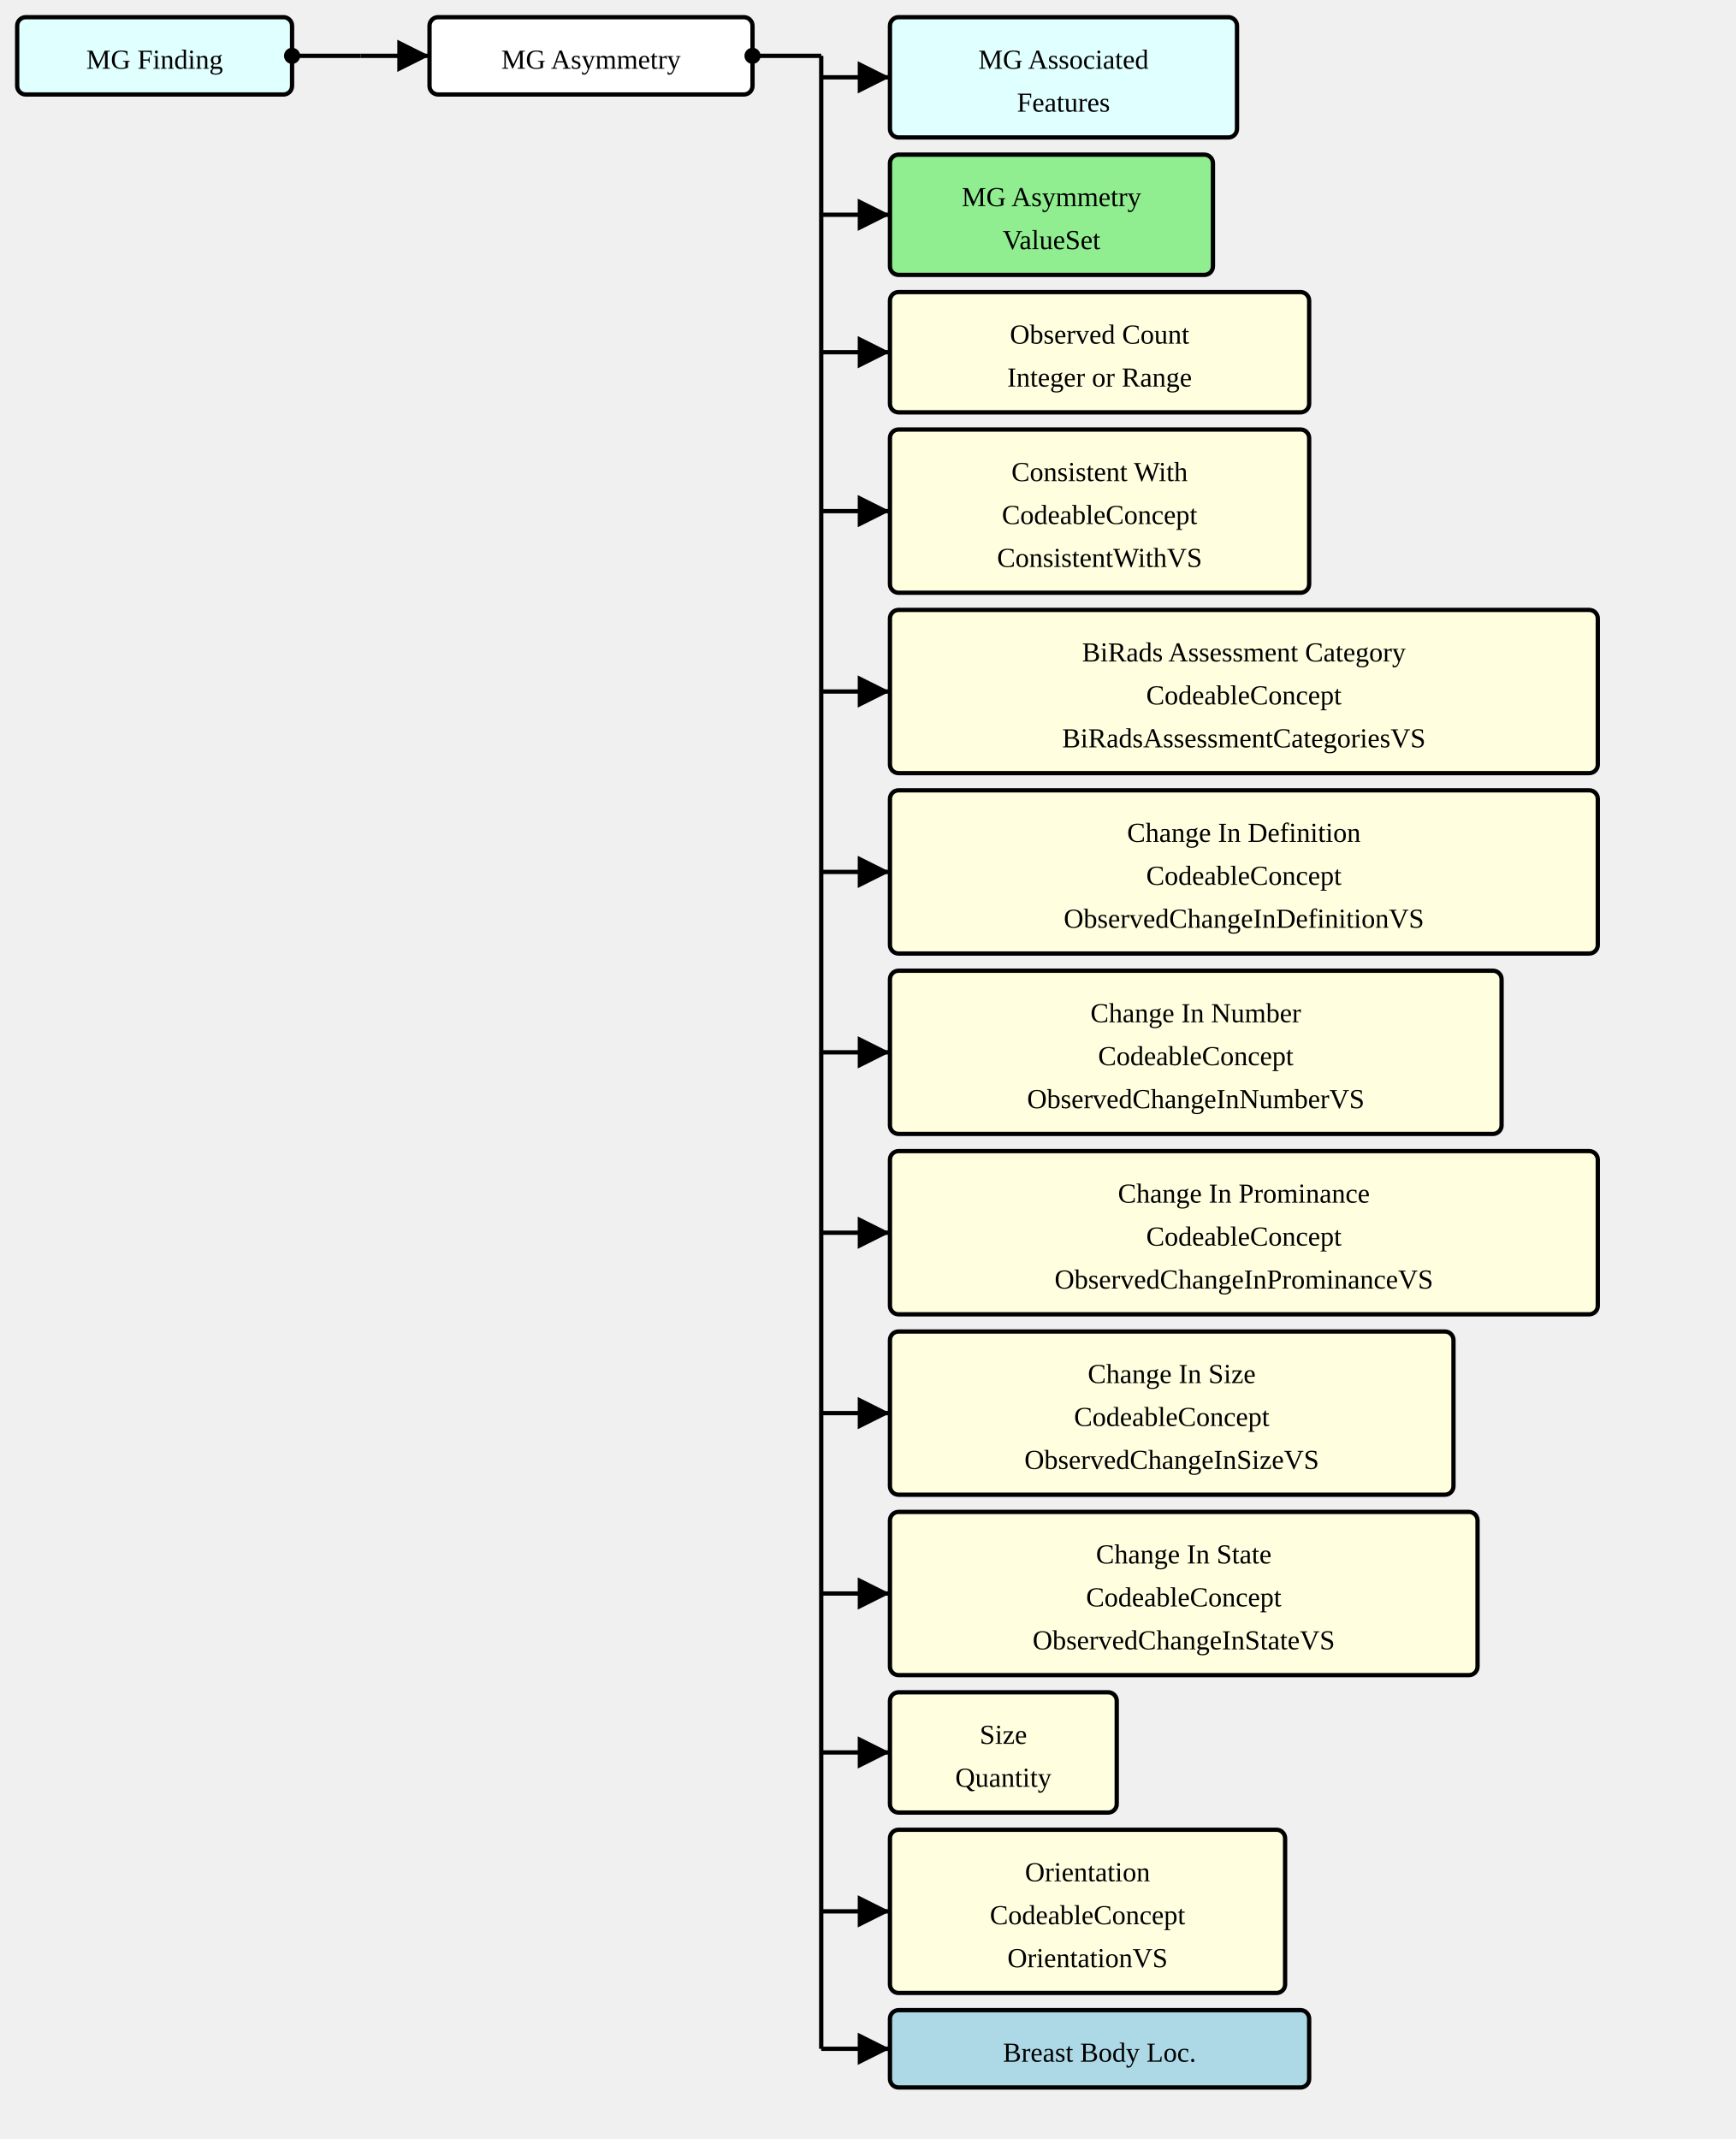
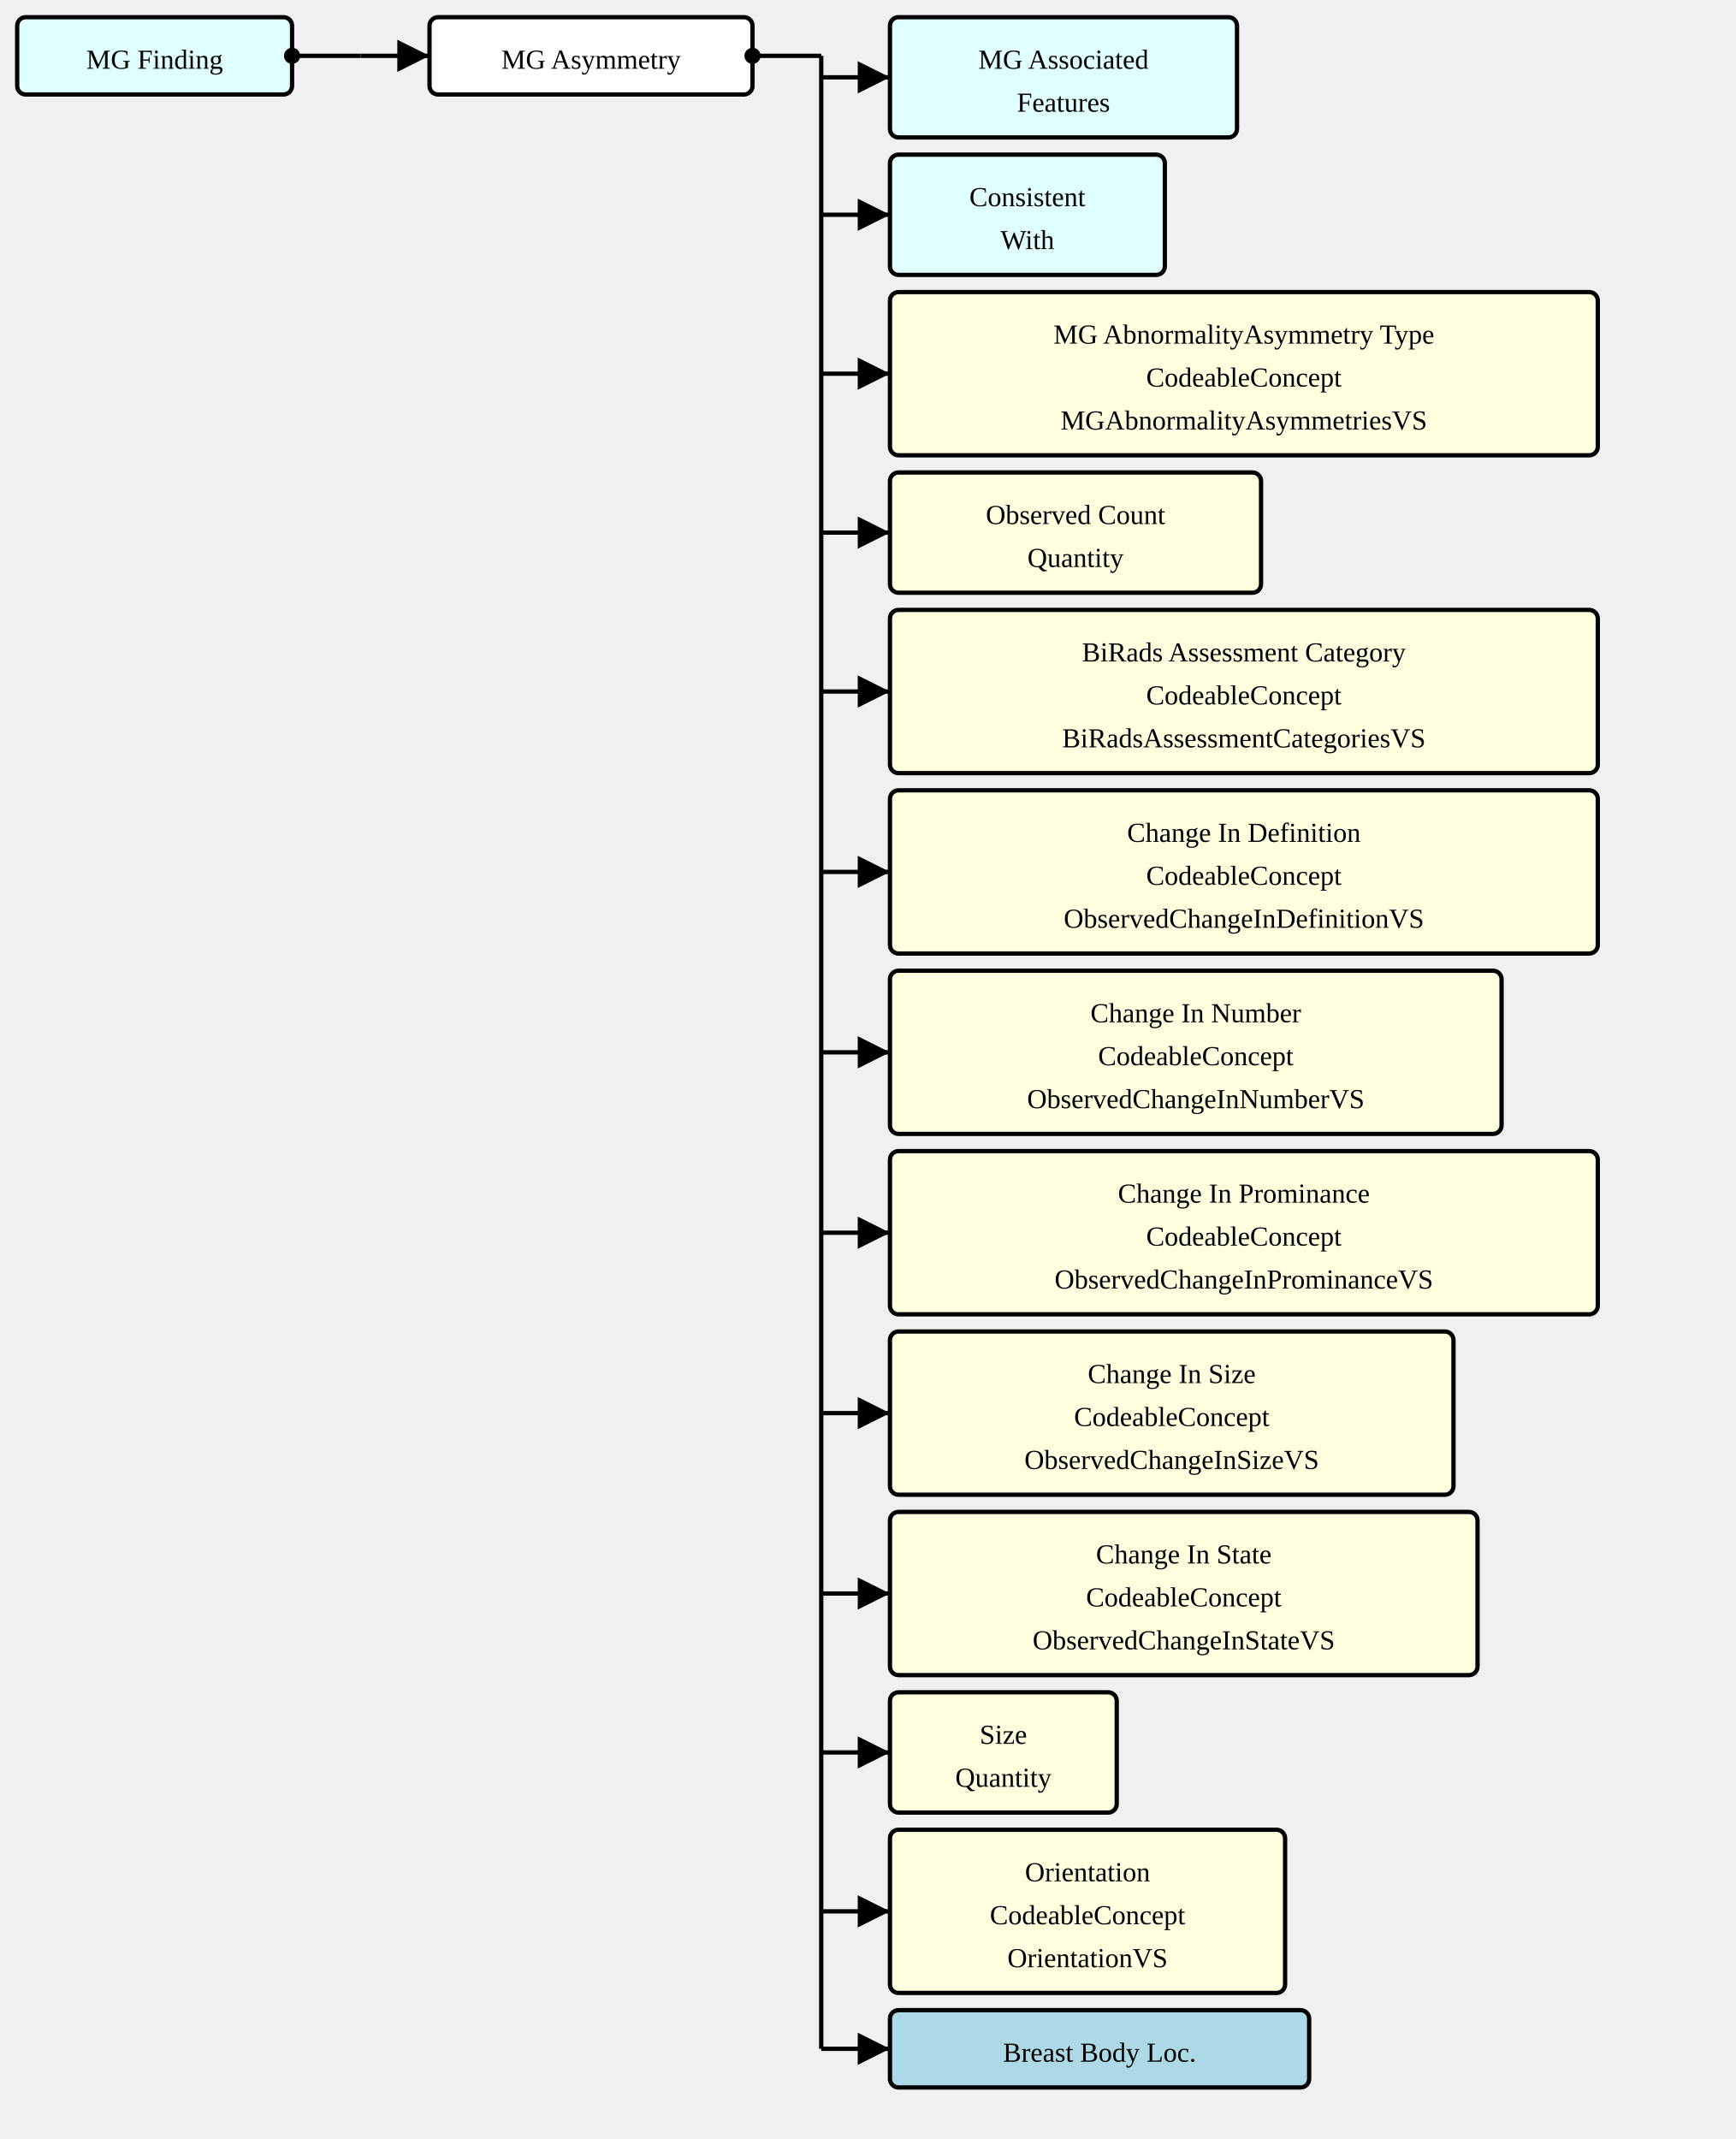
<svg xmlns="http://www.w3.org/2000/svg" version="1.1" width="757.5" height="933.75">
  <defs>
    <marker id="arrowStart" markerWidth="3.75" markerHeight="3.75" markerUnits="px" refX="1.875" refY="1.875">
      <circle fill="Black" stroke-width="0" cx="1.875" cy="1.875" r="1.875" />
    </marker>
    <marker id="arrowEnd" markerWidth="7.5" markerHeight="7.5" markerUnits="px" refX="7.5" refY="3.75">
      <polygon fill="Black" stroke-width="0" points="0 0 7.5 3.75 0 7.5" />
    </marker>
  </defs>
  <g>
    <g transform="translate(7.5 7.5)">
      <rect fill="LightCyan" stroke="Black" stroke-width="1.875" x="0" y="0" width="120" height="33.75" rx="3.75" ry="3.75" />
      <a href="./StructureDefinition-MGFinding.html" target="_blank">
        <text x="60" y="22.5" text-anchor="middle">MG Finding</text>
      </a>
    </g>
    <line stroke="Black" stroke-width="1.875" marker-end="url(#arrowEnd)" x1="157.5" y1="24.375" x2="187.5" y2="24.375" />
    <line stroke="Black" stroke-width="1.875" marker-start="url(#arrowStart)" x1="127.5" y1="24.375" x2="157.5" y2="24.375" />
    <line stroke="Black" stroke-width="1.875" x1="157.5" y1="24.375" x2="157.5" y2="24.375" />
  </g>
  <g>
    <g transform="translate(187.5 7.5)">
      <rect fill="White" stroke="Black" stroke-width="1.875" x="0" y="0" width="141" height="33.75" rx="3.75" ry="3.75" />
      <text x="70.5" y="22.5" text-anchor="middle">MG Asymmetry</text>
    </g>
    <line stroke="Black" stroke-width="1.875" marker-end="url(#arrowEnd)" x1="358.5" y1="33.75" x2="388.5" y2="33.75" />
    <line stroke="Black" stroke-width="1.875" marker-end="url(#arrowEnd)" x1="358.5" y1="93.75" x2="388.5" y2="93.75" />
-     <line stroke="Black" stroke-width="1.875" marker-end="url(#arrowEnd)" x1="358.5" y1="153.75" x2="388.5" y2="153.75" />
-     <line stroke="Black" stroke-width="1.875" marker-end="url(#arrowEnd)" x1="358.5" y1="223.125" x2="388.5" y2="223.125" />
+     <line stroke="Black" stroke-width="1.875" marker-end="url(#arrowEnd)" x1="358.5" y1="163.125" x2="388.5" y2="163.125" />
+     <line stroke="Black" stroke-width="1.875" marker-end="url(#arrowEnd)" x1="358.5" y1="232.5" x2="388.5" y2="232.5" />
    <line stroke="Black" stroke-width="1.875" marker-end="url(#arrowEnd)" x1="358.5" y1="301.875" x2="388.5" y2="301.875" />
    <line stroke="Black" stroke-width="1.875" marker-end="url(#arrowEnd)" x1="358.5" y1="380.625" x2="388.5" y2="380.625" />
    <line stroke="Black" stroke-width="1.875" marker-end="url(#arrowEnd)" x1="358.5" y1="459.375" x2="388.5" y2="459.375" />
    <line stroke="Black" stroke-width="1.875" marker-end="url(#arrowEnd)" x1="358.5" y1="538.125" x2="388.5" y2="538.125" />
    <line stroke="Black" stroke-width="1.875" marker-end="url(#arrowEnd)" x1="358.5" y1="616.875" x2="388.5" y2="616.875" />
    <line stroke="Black" stroke-width="1.875" marker-end="url(#arrowEnd)" x1="358.5" y1="695.625" x2="388.5" y2="695.625" />
    <line stroke="Black" stroke-width="1.875" marker-end="url(#arrowEnd)" x1="358.5" y1="765" x2="388.5" y2="765" />
    <line stroke="Black" stroke-width="1.875" marker-end="url(#arrowEnd)" x1="358.5" y1="834.375" x2="388.5" y2="834.375" />
    <line stroke="Black" stroke-width="1.875" marker-end="url(#arrowEnd)" x1="358.5" y1="894.375" x2="388.5" y2="894.375" />
    <line stroke="Black" stroke-width="1.875" marker-start="url(#arrowStart)" x1="328.5" y1="24.375" x2="358.5" y2="24.375" />
    <line stroke="Black" stroke-width="1.875" x1="358.5" y1="24.375" x2="358.5" y2="894.375" />
  </g>
  <g>
    <g transform="translate(388.5 7.5)">
      <rect fill="LightCyan" stroke="Black" stroke-width="1.875" x="0" y="0" width="151.5" height="52.5" rx="3.75" ry="3.75" />
      <a href="./StructureDefinition-MGAssociatedFeatures.html" target="_blank">
        <text x="75.75" y="22.5" text-anchor="middle">MG Associated</text>
      </a>
      <a href="./StructureDefinition-MGAssociatedFeatures.html" target="_blank">
        <text x="75.75" y="41.25" text-anchor="middle">Features</text>
      </a>
    </g>
    <g transform="translate(388.5 67.5)">
-       <rect fill="LightGreen" stroke="Black" stroke-width="1.875" x="0" y="0" width="141" height="52.5" rx="3.75" ry="3.75" />
-       <a href="./ValueSet-MGAbnormalityAsymmetriesVS.html" target="_blank">
-         <text x="70.5" y="22.5" text-anchor="middle">MG Asymmetry</text>
+       <rect fill="LightCyan" stroke="Black" stroke-width="1.875" x="0" y="0" width="120" height="52.5" rx="3.75" ry="3.75" />
+       <a href="./StructureDefinition-ConsistentWith.html" target="_blank">
+         <text x="60" y="22.5" text-anchor="middle">Consistent</text>
      </a>
-       <a href="./ValueSet-MGAbnormalityAsymmetriesVS.html" target="_blank">
-         <text x="70.5" y="41.25" text-anchor="middle">ValueSet</text>
+       <a href="./StructureDefinition-ConsistentWith.html" target="_blank">
+         <text x="60" y="41.25" text-anchor="middle">With</text>
      </a>
    </g>
    <g transform="translate(388.5 127.5)">
-       <rect fill="LightYellow" stroke="Black" stroke-width="1.875" x="0" y="0" width="183" height="52.5" rx="3.75" ry="3.75" />
-       <text x="91.5" y="22.5" text-anchor="middle">Observed Count</text>
-       <text x="91.5" y="41.25" text-anchor="middle">Integer or Range</text>
+       <rect fill="LightYellow" stroke="Black" stroke-width="1.875" x="0" y="0" width="309" height="71.25" rx="3.75" ry="3.75" />
+       <text x="154.5" y="22.5" text-anchor="middle">MG AbnormalityAsymmetry Type</text>
+       <text x="154.5" y="41.25" text-anchor="middle">CodeableConcept</text>
+       <a href="./ValueSet-MGAbnormalityAsymmetriesVS.html" target="_blank">
+         <text x="154.5" y="60" text-anchor="middle">MGAbnormalityAsymmetriesVS</text>
+       </a>
    </g>
-     <g transform="translate(388.5 187.5)">
-       <rect fill="LightYellow" stroke="Black" stroke-width="1.875" x="0" y="0" width="183" height="71.25" rx="3.75" ry="3.75" />
-       <text x="91.5" y="22.5" text-anchor="middle">Consistent With</text>
-       <text x="91.5" y="41.25" text-anchor="middle">CodeableConcept</text>
-       <a href="./ValueSet-ConsistentWithVS.html" target="_blank">
-         <text x="91.5" y="60" text-anchor="middle">ConsistentWithVS</text>
-       </a>
+     <g transform="translate(388.5 206.25)">
+       <rect fill="LightYellow" stroke="Black" stroke-width="1.875" x="0" y="0" width="162" height="52.5" rx="3.75" ry="3.75" />
+       <text x="81" y="22.5" text-anchor="middle">Observed Count</text>
+       <text x="81" y="41.25" text-anchor="middle">Quantity</text>
    </g>
    <g transform="translate(388.5 266.25)">
      <rect fill="LightYellow" stroke="Black" stroke-width="1.875" x="0" y="0" width="309" height="71.25" rx="3.75" ry="3.75" />
      <text x="154.5" y="22.5" text-anchor="middle">BiRads Assessment Category</text>
      <text x="154.5" y="41.25" text-anchor="middle">CodeableConcept</text>
      <a href="./ValueSet-BiRadsAssessmentCategoriesVS.html" target="_blank">
        <text x="154.5" y="60" text-anchor="middle">BiRadsAssessmentCategoriesVS</text>
      </a>
    </g>
    <g transform="translate(388.5 345)">
      <rect fill="LightYellow" stroke="Black" stroke-width="1.875" x="0" y="0" width="309" height="71.25" rx="3.75" ry="3.75" />
      <text x="154.5" y="22.5" text-anchor="middle">Change In Definition</text>
      <text x="154.5" y="41.25" text-anchor="middle">CodeableConcept</text>
      <a href="./ValueSet-ObservedChangeInDefinitionVS.html" target="_blank">
        <text x="154.5" y="60" text-anchor="middle">ObservedChangeInDefinitionVS</text>
      </a>
    </g>
    <g transform="translate(388.5 423.75)">
      <rect fill="LightYellow" stroke="Black" stroke-width="1.875" x="0" y="0" width="267" height="71.25" rx="3.75" ry="3.75" />
      <text x="133.5" y="22.5" text-anchor="middle">Change In Number</text>
      <text x="133.5" y="41.25" text-anchor="middle">CodeableConcept</text>
      <a href="./ValueSet-ObservedChangeInNumberVS.html" target="_blank">
        <text x="133.5" y="60" text-anchor="middle">ObservedChangeInNumberVS</text>
      </a>
    </g>
    <g transform="translate(388.5 502.5)">
      <rect fill="LightYellow" stroke="Black" stroke-width="1.875" x="0" y="0" width="309" height="71.25" rx="3.75" ry="3.75" />
      <text x="154.5" y="22.5" text-anchor="middle">Change In Prominance</text>
      <text x="154.5" y="41.25" text-anchor="middle">CodeableConcept</text>
      <a href="./ValueSet-ObservedChangeInProminanceVS.html" target="_blank">
        <text x="154.5" y="60" text-anchor="middle">ObservedChangeInProminanceVS</text>
      </a>
    </g>
    <g transform="translate(388.5 581.25)">
      <rect fill="LightYellow" stroke="Black" stroke-width="1.875" x="0" y="0" width="246" height="71.25" rx="3.75" ry="3.75" />
      <text x="123" y="22.5" text-anchor="middle">Change In Size</text>
      <text x="123" y="41.25" text-anchor="middle">CodeableConcept</text>
      <a href="./ValueSet-ObservedChangeInSizeVS.html" target="_blank">
        <text x="123" y="60" text-anchor="middle">ObservedChangeInSizeVS</text>
      </a>
    </g>
    <g transform="translate(388.5 660)">
      <rect fill="LightYellow" stroke="Black" stroke-width="1.875" x="0" y="0" width="256.5" height="71.25" rx="3.75" ry="3.75" />
      <text x="128.25" y="22.5" text-anchor="middle">Change In State</text>
      <text x="128.25" y="41.25" text-anchor="middle">CodeableConcept</text>
      <a href="./ValueSet-ObservedChangeInStateVS.html" target="_blank">
        <text x="128.25" y="60" text-anchor="middle">ObservedChangeInStateVS</text>
      </a>
    </g>
    <g transform="translate(388.5 738.75)">
      <rect fill="LightYellow" stroke="Black" stroke-width="1.875" x="0" y="0" width="99" height="52.5" rx="3.75" ry="3.75" />
      <text x="49.5" y="22.5" text-anchor="middle">Size</text>
      <text x="49.5" y="41.25" text-anchor="middle">Quantity</text>
    </g>
    <g transform="translate(388.5 798.75)">
      <rect fill="LightYellow" stroke="Black" stroke-width="1.875" x="0" y="0" width="172.5" height="71.25" rx="3.75" ry="3.75" />
      <text x="86.25" y="22.5" text-anchor="middle">Orientation</text>
      <text x="86.25" y="41.25" text-anchor="middle">CodeableConcept</text>
      <a href="./ValueSet-OrientationVS.html" target="_blank">
        <text x="86.25" y="60" text-anchor="middle">OrientationVS</text>
      </a>
    </g>
    <g transform="translate(388.5 877.5)">
      <rect fill="LightBlue" stroke="Black" stroke-width="1.875" x="0" y="0" width="183" height="33.75" rx="3.75" ry="3.75" />
      <a href="./StructureDefinition-BreastBodyLocationExtension.html" target="_blank">
        <text x="91.5" y="22.5" text-anchor="middle">Breast Body Loc.</text>
      </a>
    </g>
  </g>
</svg>
